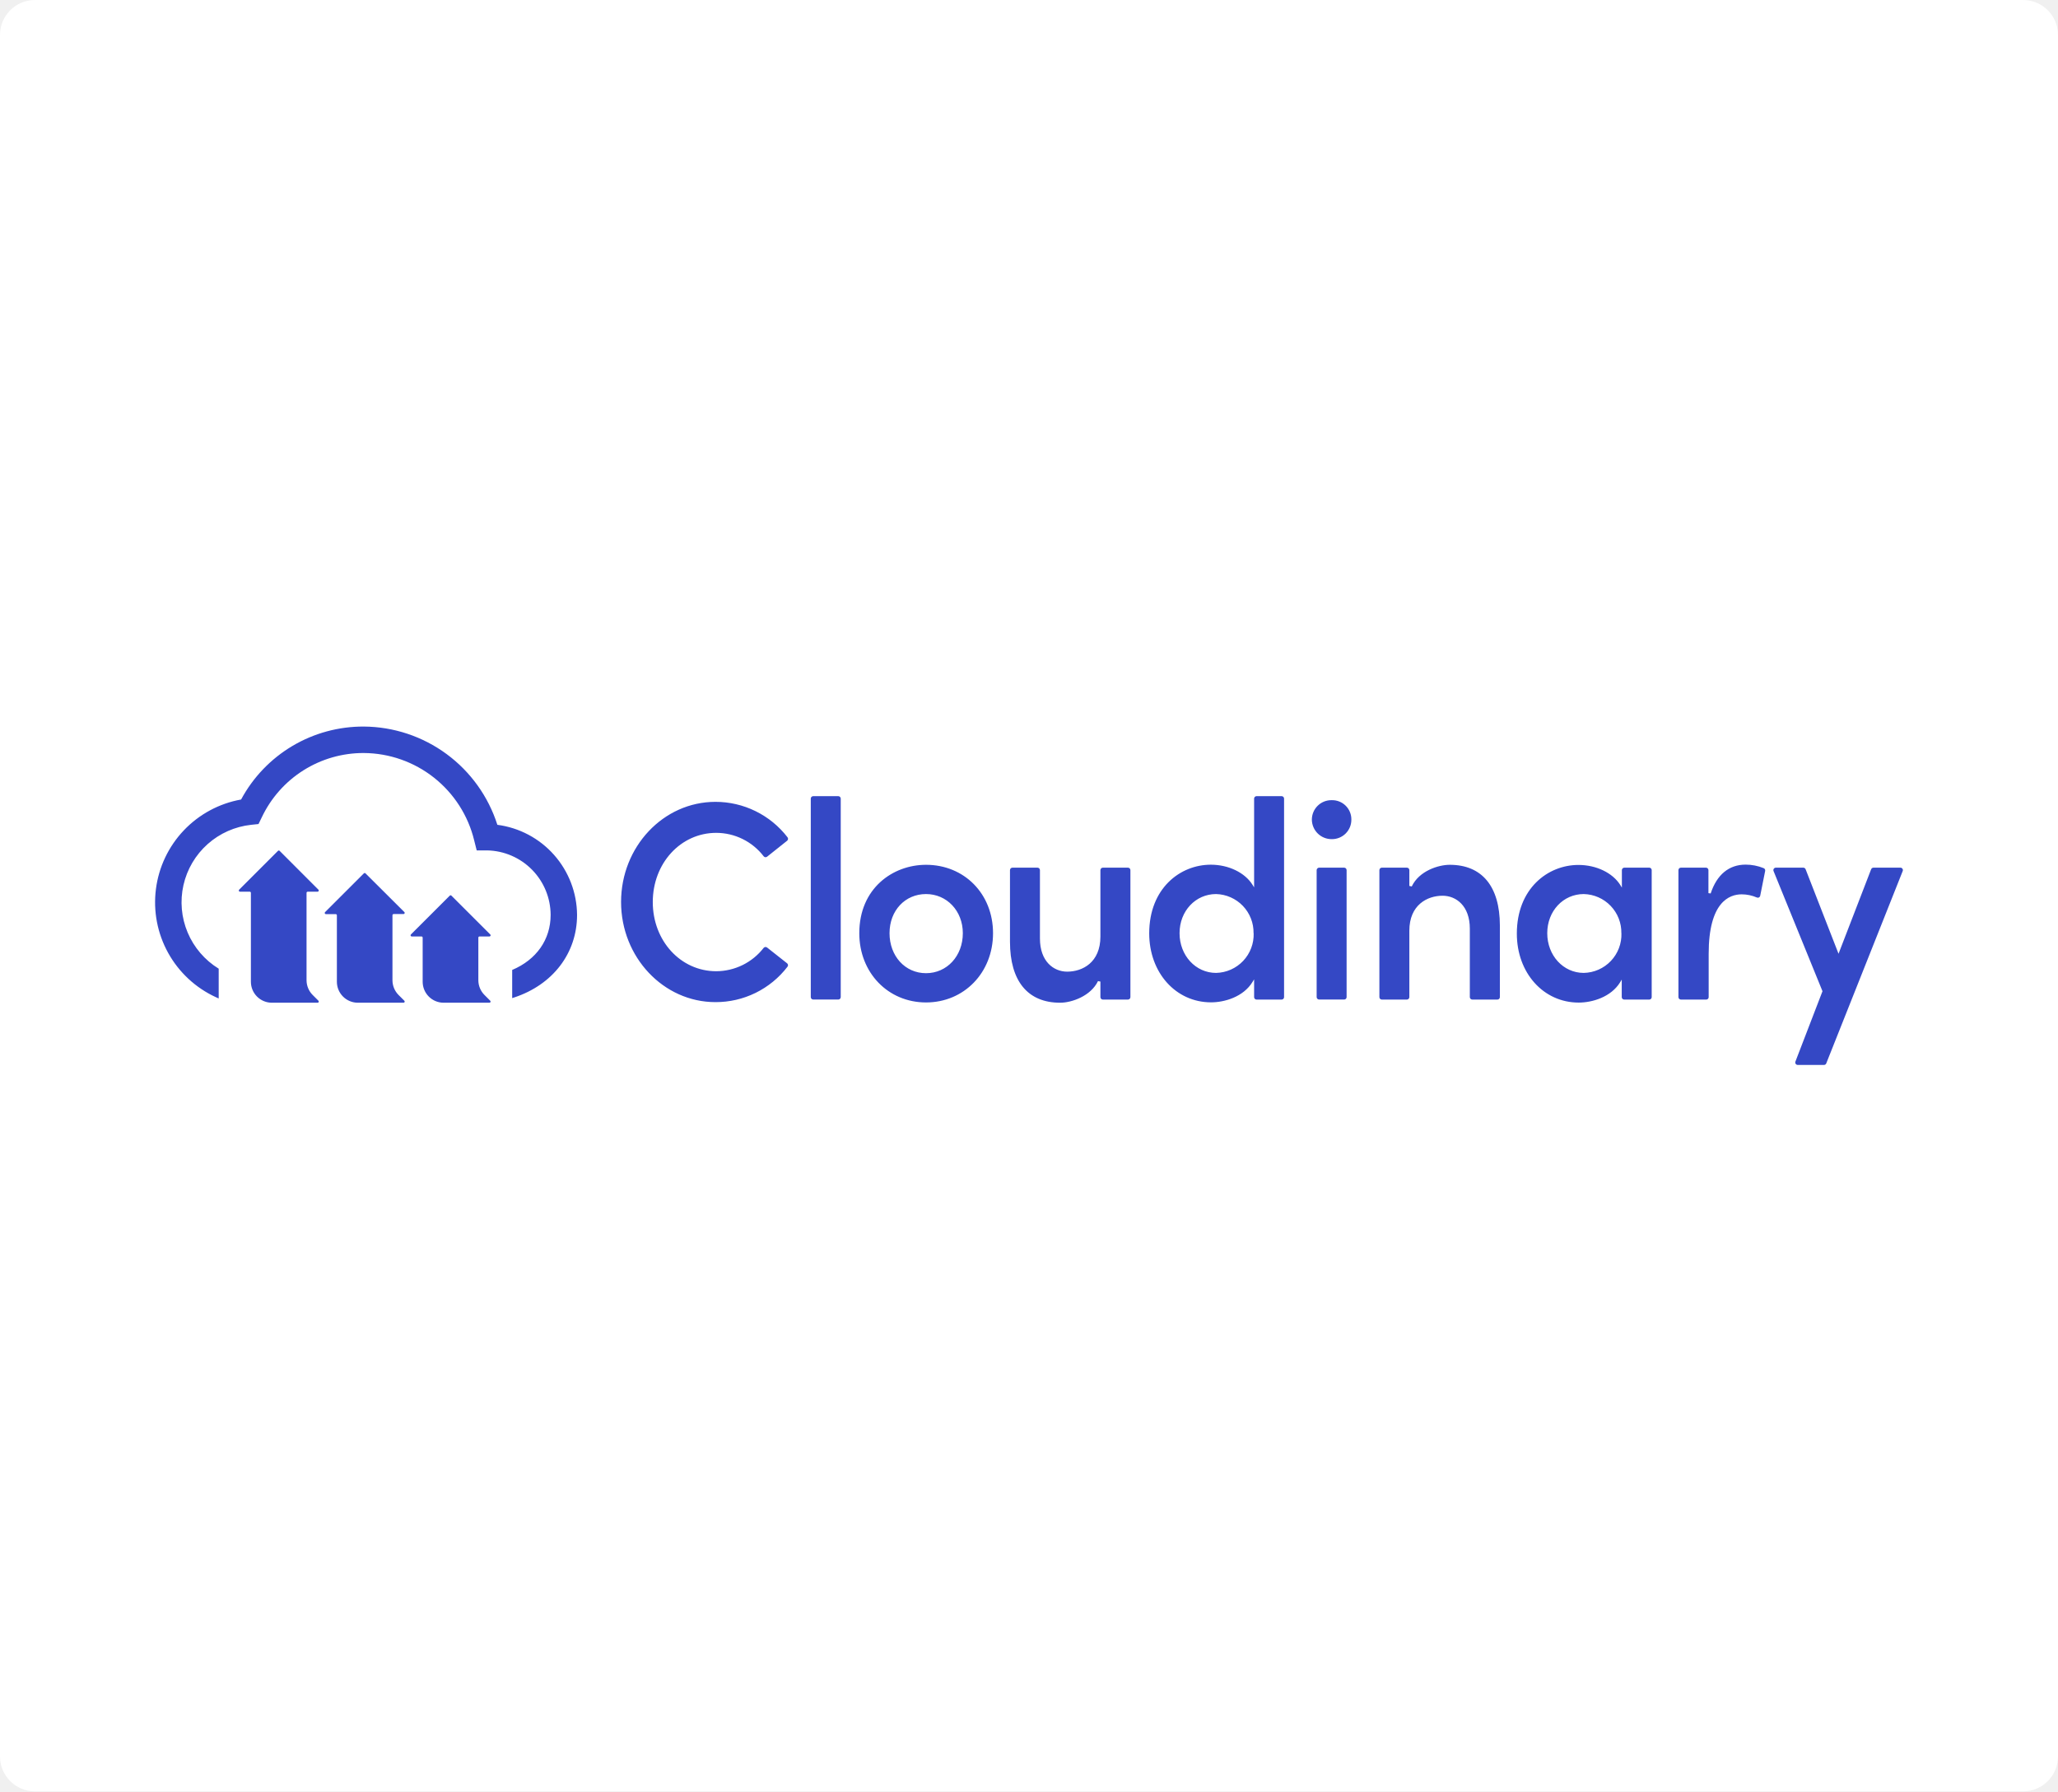
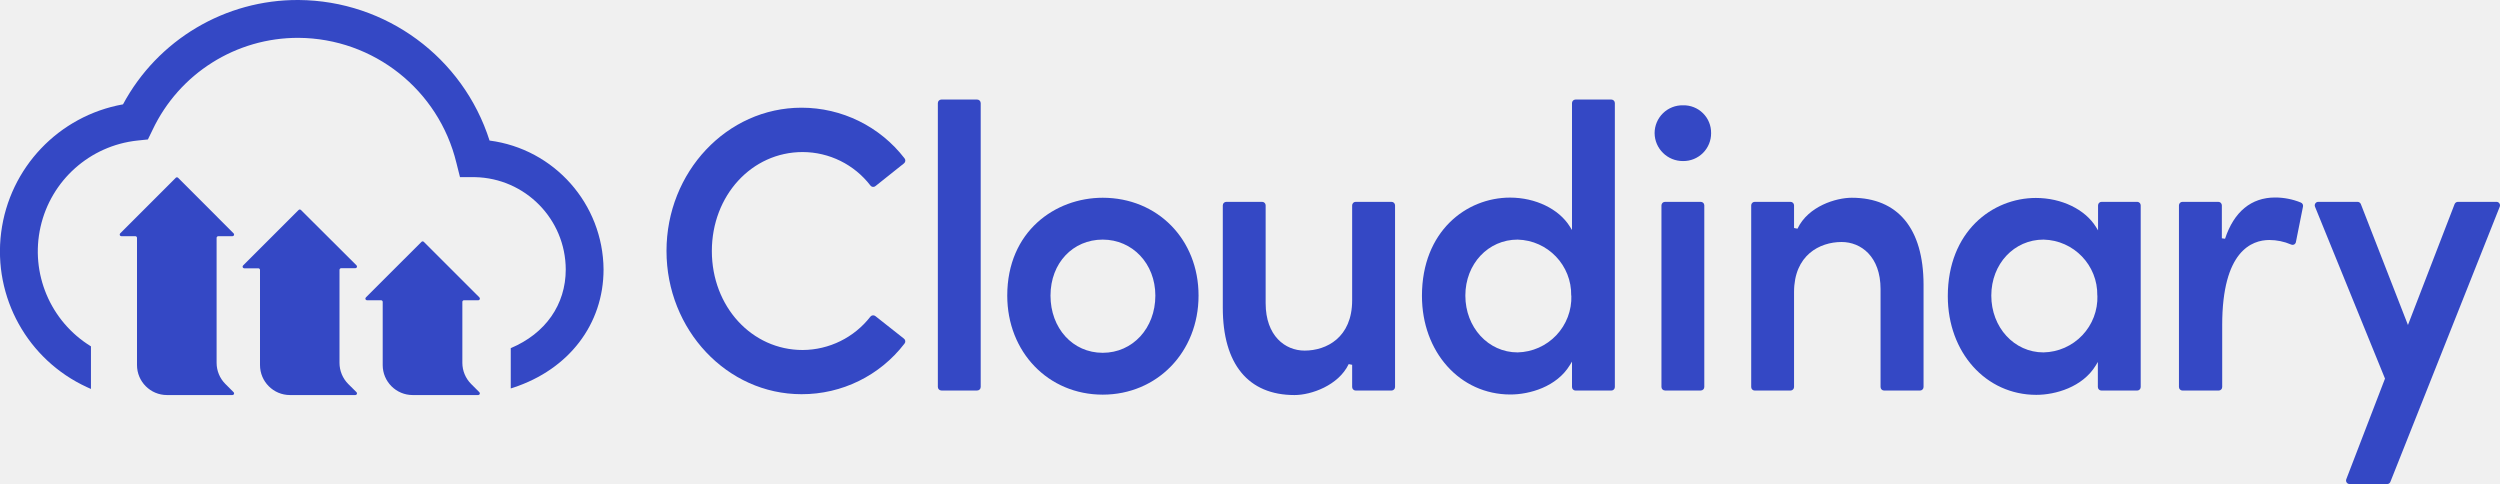
- <svg xmlns="http://www.w3.org/2000/svg" width="471" height="410" viewBox="0 0 471 410" fill="none">
-   <rect width="471" height="410" rx="8" fill="white" />
-   <g clip-path="url(#clip0_1404_16151)">
-     <path fill-rule="evenodd" clip-rule="evenodd" d="M113.828 188.78C111.758 182.29 107.69 176.62 102.204 172.581C96.718 168.542 90.096 166.341 83.284 166.292C77.525 166.259 71.865 167.796 66.914 170.737C61.962 173.679 57.906 177.914 55.18 182.988C50.171 183.886 45.579 186.359 42.072 190.047C38.566 193.735 36.328 198.446 35.685 203.494C35.041 208.543 36.025 213.664 38.495 218.114C40.964 222.564 44.788 226.11 49.412 228.236L50.012 228.508H50.052V221.708C46.88 219.761 44.397 216.87 42.95 213.441C41.504 210.011 41.167 206.215 41.986 202.585C42.806 198.954 44.741 195.671 47.52 193.195C50.299 190.72 53.783 189.176 57.484 188.78L59.164 188.604L59.9 187.092C61.99 182.663 65.3 178.923 69.443 176.311C73.585 173.699 78.387 172.325 83.284 172.348C89.119 172.389 94.773 174.38 99.346 178.004C103.92 181.628 107.15 186.677 108.524 192.348L109.1 194.636H111.5C115.369 194.715 119.054 196.304 121.767 199.064C124.48 201.823 126.006 205.534 126.02 209.404C126.02 215.044 122.764 219.66 117.22 221.996V228.444L117.62 228.316C126.532 225.396 132.068 218.148 132.068 209.404C132.031 204.343 130.164 199.467 126.811 195.675C123.458 191.884 118.847 189.435 113.828 188.78ZM186.116 182.22H191.844C191.995 182.22 192.139 182.28 192.246 182.386C192.352 182.493 192.412 182.637 192.412 182.788V228.212C192.412 228.361 192.353 228.503 192.248 228.608C192.143 228.713 192.001 228.772 191.852 228.772H186.124C185.973 228.772 185.829 228.712 185.722 228.606C185.616 228.499 185.556 228.355 185.556 228.204V182.788C185.555 182.714 185.569 182.64 185.596 182.571C185.624 182.502 185.665 182.44 185.717 182.387C185.769 182.334 185.831 182.292 185.9 182.263C185.968 182.235 186.042 182.22 186.116 182.22ZM163.924 190.62C166.022 190.624 168.091 191.11 169.971 192.039C171.852 192.968 173.494 194.316 174.772 195.98C174.817 196.04 174.875 196.091 174.94 196.128C175.006 196.165 175.078 196.189 175.153 196.197C175.228 196.205 175.304 196.198 175.376 196.176C175.448 196.154 175.515 196.117 175.572 196.068L180.14 192.428C180.198 192.381 180.247 192.324 180.283 192.258C180.319 192.193 180.342 192.121 180.35 192.046C180.358 191.972 180.352 191.897 180.331 191.825C180.31 191.753 180.275 191.686 180.228 191.628C178.284 189.105 175.786 187.062 172.927 185.657C170.069 184.252 166.925 183.522 163.74 183.524C151.812 183.524 142.14 193.804 142.14 206.444C142.14 219.084 151.844 229.364 163.74 229.364C166.925 229.375 170.069 228.65 172.928 227.245C175.786 225.841 178.282 223.795 180.22 221.268C180.269 221.21 180.305 221.143 180.326 221.071C180.348 220.998 180.354 220.922 180.345 220.847C180.336 220.772 180.312 220.7 180.274 220.635C180.236 220.569 180.185 220.513 180.124 220.468L175.564 216.868C175.506 216.821 175.439 216.786 175.367 216.765C175.295 216.744 175.22 216.738 175.146 216.746C175.071 216.754 174.999 216.777 174.934 216.813C174.868 216.849 174.811 216.898 174.764 216.956C173.48 218.609 171.837 219.948 169.959 220.873C168.081 221.797 166.017 222.282 163.924 222.292C155.772 222.292 149.396 215.332 149.396 206.46C149.396 197.588 155.772 190.62 163.924 190.62ZM196.66 213.588C196.66 203.308 204.34 197.932 211.932 197.932C220.676 197.932 227.268 204.556 227.268 213.588C227.268 222.62 220.636 229.436 211.932 229.436C203.228 229.436 196.66 222.62 196.66 213.588ZM211.932 222.74C216.732 222.74 220.356 218.804 220.356 213.588C220.356 208.476 216.692 204.628 211.932 204.628C207.172 204.628 203.58 208.372 203.58 213.588C203.58 218.804 207.132 222.74 211.932 222.74ZM258.14 198.588H252.412C252.338 198.587 252.264 198.601 252.195 198.628C252.126 198.656 252.064 198.697 252.011 198.749C251.958 198.801 251.916 198.863 251.887 198.932C251.859 199 251.844 199.074 251.844 199.148V214.348C251.844 220.284 247.748 222.388 244.236 222.388C241.132 222.388 238.004 220.044 238.004 214.804V199.148C238.004 199.074 237.989 199 237.961 198.932C237.932 198.863 237.89 198.801 237.837 198.749C237.784 198.697 237.722 198.656 237.653 198.628C237.584 198.601 237.51 198.587 237.436 198.588H231.708C231.56 198.588 231.417 198.647 231.312 198.752C231.207 198.857 231.148 199 231.148 199.148V215.548C231.148 224.548 235.22 229.5 242.62 229.5C245.308 229.5 249.66 227.956 251.292 224.548L251.844 224.66V228.212C251.844 228.363 251.904 228.507 252.01 228.614C252.117 228.72 252.261 228.78 252.412 228.78H258.14C258.291 228.78 258.435 228.72 258.542 228.614C258.648 228.507 258.708 228.363 258.708 228.212V199.148C258.708 199.074 258.693 199 258.665 198.932C258.636 198.863 258.594 198.801 258.541 198.749C258.488 198.697 258.426 198.656 258.357 198.628C258.288 198.601 258.214 198.587 258.14 198.588ZM287.58 182.22H293.316C293.39 182.22 293.464 182.235 293.532 182.263C293.601 182.292 293.663 182.334 293.715 182.387C293.767 182.44 293.808 182.502 293.836 182.571C293.863 182.64 293.877 182.714 293.876 182.788V228.212C293.877 228.286 293.863 228.36 293.836 228.429C293.808 228.498 293.767 228.56 293.715 228.613C293.663 228.666 293.601 228.708 293.532 228.737C293.464 228.765 293.39 228.78 293.316 228.78H287.58C287.506 228.78 287.432 228.765 287.364 228.737C287.295 228.708 287.233 228.666 287.181 228.613C287.129 228.56 287.088 228.498 287.06 228.429C287.033 228.36 287.019 228.286 287.02 228.212V224.148L286.668 224.724C284.564 228.18 280.236 229.412 277.164 229.412C269.1 229.412 263.012 222.628 263.012 213.628C263.012 203.308 270.1 197.908 277.108 197.908C281.172 197.908 284.924 199.724 286.668 202.532L287.02 203.092V182.788C287.019 182.714 287.033 182.64 287.06 182.571C287.088 182.502 287.129 182.44 287.181 182.387C287.233 182.334 287.295 182.292 287.364 182.263C287.432 182.235 287.506 182.22 287.58 182.22ZM286.349 216.998C286.762 215.91 286.954 214.751 286.916 213.588H286.892C286.935 211.265 286.058 209.019 284.451 207.34C282.844 205.662 280.639 204.687 278.316 204.628C273.628 204.628 269.956 208.5 269.956 213.588C269.956 218.676 273.628 222.676 278.316 222.676C279.479 222.65 280.626 222.394 281.69 221.922C282.753 221.45 283.713 220.772 284.513 219.927C285.312 219.082 285.937 218.086 286.349 216.998ZM301.9 198.588H307.628C307.777 198.588 307.919 198.647 308.024 198.752C308.129 198.857 308.188 198.999 308.188 199.148V228.212C308.188 228.361 308.129 228.503 308.024 228.608C307.919 228.713 307.777 228.772 307.628 228.772H301.9C301.749 228.772 301.605 228.712 301.498 228.606C301.392 228.499 301.332 228.355 301.332 228.204V199.148C301.334 198.999 301.395 198.856 301.501 198.752C301.608 198.647 301.751 198.588 301.9 198.588ZM303.053 183.451C303.605 183.233 304.195 183.127 304.788 183.14C305.379 183.126 305.966 183.231 306.515 183.45C307.063 183.668 307.562 183.996 307.982 184.412C308.401 184.828 308.731 185.325 308.954 185.872C309.176 186.419 309.286 187.005 309.276 187.596C309.28 188.185 309.167 188.77 308.943 189.315C308.718 189.86 308.388 190.355 307.97 190.771C307.552 191.186 307.055 191.515 306.509 191.736C305.962 191.957 305.377 192.067 304.788 192.06C303.593 192.071 302.442 191.607 301.589 190.77C300.735 189.933 300.249 188.791 300.236 187.596C300.236 187.003 300.354 186.415 300.584 185.868C300.814 185.321 301.151 184.826 301.575 184.411C301.999 183.996 302.502 183.669 303.053 183.451ZM331.78 197.932C329.268 197.932 324.804 199.284 323.1 202.884L322.548 202.772V199.148C322.548 199.074 322.533 199 322.505 198.932C322.476 198.863 322.434 198.801 322.381 198.749C322.328 198.697 322.266 198.656 322.197 198.628C322.128 198.601 322.054 198.587 321.98 198.588H316.252C316.104 198.588 315.961 198.647 315.856 198.752C315.751 198.857 315.692 199 315.692 199.148V228.212C315.691 228.286 315.705 228.36 315.732 228.429C315.76 228.498 315.801 228.56 315.853 228.613C315.905 228.666 315.967 228.708 316.036 228.737C316.104 228.765 316.178 228.78 316.252 228.78H321.98C322.131 228.78 322.275 228.72 322.382 228.614C322.488 228.507 322.548 228.363 322.548 228.212V213.012C322.548 207.124 326.644 205.012 330.156 205.012C333.26 205.012 336.388 207.34 336.388 212.532V228.212C336.388 228.363 336.448 228.507 336.554 228.614C336.661 228.72 336.805 228.78 336.956 228.78H342.7C342.851 228.78 342.995 228.72 343.102 228.614C343.208 228.507 343.268 228.363 343.268 228.212V211.82C343.252 202.868 339.172 197.932 331.78 197.932ZM371.756 198.588H377.484C377.627 198.596 377.761 198.659 377.859 198.763C377.958 198.867 378.012 199.005 378.012 199.148V228.212C378.013 228.286 377.999 228.36 377.972 228.429C377.944 228.498 377.903 228.56 377.851 228.613C377.799 228.666 377.737 228.708 377.668 228.737C377.6 228.765 377.526 228.78 377.452 228.78H371.724C371.573 228.78 371.429 228.72 371.322 228.614C371.216 228.507 371.156 228.363 371.156 228.212V224.204L370.812 224.78C368.7 228.236 364.372 229.468 361.308 229.468C353.236 229.468 347.148 222.684 347.148 213.684C347.148 203.364 354.244 197.964 361.244 197.964C365.34 197.964 369.092 199.78 370.844 202.588L371.188 203.148V199.148C371.188 199.074 371.203 199 371.231 198.932C371.26 198.863 371.302 198.801 371.355 198.749C371.408 198.697 371.47 198.656 371.539 198.628C371.608 198.601 371.682 198.587 371.756 198.588ZM370.515 217.004C370.929 215.914 371.122 214.753 371.084 213.588H371.068C371.111 211.259 370.229 209.009 368.615 207.329C367.002 205.65 364.788 204.678 362.46 204.628C357.772 204.628 354.108 208.5 354.108 213.588C354.108 218.676 357.772 222.676 362.46 222.676C363.625 222.653 364.775 222.399 365.841 221.929C366.908 221.458 367.87 220.781 368.672 219.935C369.474 219.09 370.101 218.093 370.515 217.004ZM403.62 198.692C402.314 198.163 400.918 197.891 399.508 197.892C395.7 197.892 392.932 200.172 391.508 204.492L390.996 204.42V199.148C390.996 199.074 390.981 199 390.953 198.932C390.924 198.863 390.882 198.801 390.829 198.749C390.776 198.697 390.714 198.656 390.645 198.628C390.576 198.601 390.502 198.587 390.428 198.588H384.7C384.626 198.587 384.552 198.601 384.483 198.628C384.414 198.656 384.352 198.697 384.299 198.749C384.246 198.801 384.204 198.863 384.175 198.932C384.147 199 384.132 199.074 384.132 199.148V228.212C384.132 228.363 384.192 228.507 384.298 228.614C384.405 228.72 384.549 228.78 384.7 228.78H390.492C390.566 228.78 390.64 228.765 390.708 228.737C390.777 228.708 390.839 228.666 390.891 228.613C390.943 228.56 390.984 228.498 391.012 228.429C391.039 228.36 391.053 228.286 391.052 228.212V218.292C391.052 206.452 395.78 204.692 398.604 204.692C399.796 204.695 400.974 204.94 402.068 205.412C402.144 205.448 402.228 205.466 402.312 205.466C402.396 205.466 402.48 205.448 402.556 205.412C402.63 205.373 402.693 205.319 402.743 205.252C402.793 205.186 402.828 205.109 402.844 205.028L403.98 199.34C404.008 199.207 403.986 199.068 403.92 198.949C403.854 198.83 403.748 198.739 403.62 198.692ZM435.2 198.651C435.283 198.695 435.353 198.758 435.404 198.836C435.459 198.915 435.492 199.006 435.5 199.102C435.508 199.197 435.492 199.293 435.452 199.38L417.964 243.38C417.925 243.486 417.854 243.577 417.761 243.642C417.668 243.706 417.557 243.741 417.444 243.74H411.444C411.349 243.742 411.254 243.719 411.17 243.675C411.085 243.63 411.013 243.565 410.96 243.485C410.908 243.405 410.876 243.313 410.868 243.218C410.861 243.123 410.877 243.027 410.916 242.94L417.1 226.868L405.9 199.364C405.865 199.278 405.852 199.185 405.862 199.093C405.871 199.001 405.904 198.913 405.956 198.836C406.007 198.759 406.076 198.696 406.157 198.653C406.238 198.61 406.328 198.587 406.42 198.588H412.708C412.822 198.589 412.933 198.624 413.027 198.688C413.121 198.752 413.193 198.843 413.236 198.948L420.772 218.292L428.236 198.948C428.279 198.843 428.352 198.752 428.446 198.688C428.54 198.624 428.65 198.589 428.764 198.588H434.932C435.025 198.586 435.117 198.608 435.2 198.651ZM72.884 229.052L71.556 227.724C70.662 226.827 70.159 225.614 70.156 224.348V204.348C70.158 204.277 70.188 204.21 70.239 204.161C70.289 204.112 70.357 204.084 70.428 204.084H72.7C72.751 204.083 72.802 204.067 72.844 204.038C72.886 204.009 72.919 203.968 72.939 203.92C72.959 203.873 72.964 203.821 72.954 203.77C72.944 203.719 72.92 203.673 72.884 203.636L63.996 194.74C63.971 194.715 63.942 194.695 63.91 194.682C63.878 194.668 63.843 194.661 63.808 194.661C63.773 194.661 63.738 194.668 63.706 194.682C63.674 194.695 63.645 194.715 63.62 194.74L54.724 203.636C54.688 203.673 54.663 203.721 54.654 203.772C54.644 203.823 54.65 203.876 54.671 203.924C54.691 203.972 54.725 204.013 54.769 204.041C54.813 204.07 54.864 204.085 54.916 204.084H57.156C57.226 204.084 57.293 204.112 57.343 204.161C57.392 204.211 57.42 204.278 57.42 204.348V224.7C57.42 225.973 57.926 227.194 58.826 228.094C59.726 228.994 60.947 229.5 62.22 229.5H72.7C72.751 229.499 72.802 229.483 72.844 229.454C72.886 229.425 72.919 229.384 72.939 229.336C72.959 229.289 72.964 229.237 72.954 229.186C72.944 229.135 72.92 229.089 72.884 229.052ZM91.212 227.724L92.548 229.052C92.584 229.089 92.609 229.137 92.618 229.188C92.628 229.239 92.622 229.292 92.601 229.34C92.581 229.388 92.547 229.429 92.503 229.457C92.459 229.486 92.408 229.501 92.356 229.5H81.9C80.627 229.5 79.406 228.994 78.506 228.094C77.606 227.194 77.1 225.973 77.1 224.7V209.492C77.1 209.421 77.073 209.353 77.023 209.302C76.974 209.252 76.907 209.222 76.836 209.22H74.572C74.521 209.219 74.471 209.203 74.428 209.174C74.386 209.145 74.353 209.104 74.333 209.056C74.314 209.009 74.308 208.957 74.318 208.906C74.328 208.855 74.352 208.809 74.388 208.772L83.276 199.892C83.301 199.867 83.33 199.847 83.362 199.834C83.394 199.82 83.429 199.813 83.464 199.813C83.499 199.813 83.534 199.82 83.566 199.834C83.598 199.847 83.627 199.867 83.652 199.892L92.548 208.756C92.584 208.793 92.609 208.841 92.618 208.892C92.628 208.943 92.622 208.996 92.601 209.044C92.581 209.092 92.547 209.133 92.503 209.161C92.459 209.19 92.408 209.205 92.356 209.204H90.084C90.013 209.206 89.946 209.236 89.897 209.286C89.847 209.337 89.82 209.405 89.82 209.476V224.348C89.821 225.613 90.321 226.826 91.212 227.724ZM112.204 229.052L110.876 227.724C109.982 226.827 109.479 225.614 109.476 224.348V214.596C109.476 214.526 109.504 214.459 109.553 214.409C109.603 214.36 109.67 214.332 109.74 214.332H112.02C112.073 214.333 112.125 214.317 112.169 214.288C112.214 214.258 112.248 214.216 112.268 214.167C112.288 214.118 112.292 214.063 112.281 214.012C112.269 213.96 112.243 213.912 112.204 213.876L103.308 204.988C103.284 204.963 103.256 204.944 103.224 204.93C103.192 204.917 103.158 204.91 103.124 204.91C103.09 204.91 103.056 204.917 103.024 204.93C102.993 204.944 102.964 204.963 102.94 204.988L94.044 213.876C94.005 213.912 93.979 213.96 93.967 214.012C93.956 214.063 93.96 214.118 93.98 214.167C94 214.216 94.034 214.258 94.079 214.288C94.123 214.317 94.175 214.333 94.228 214.332H96.468C96.538 214.332 96.605 214.36 96.655 214.409C96.704 214.459 96.732 214.526 96.732 214.596V224.7C96.732 225.973 97.238 227.194 98.138 228.094C99.038 228.994 100.259 229.5 101.532 229.5H112.02C112.071 229.499 112.122 229.483 112.164 229.454C112.206 229.425 112.239 229.384 112.259 229.336C112.279 229.289 112.284 229.237 112.274 229.186C112.264 229.135 112.24 229.089 112.204 229.052Z" fill="#3448C5" />
+ <svg xmlns="http://www.w3.org/2000/svg" viewBox="0 0 500 96.77">
+   <defs>
+     <style>.cls-1{fill:#3448c5;}</style>
+   </defs>
+   <g id="Layer_2" data-name="Layer 2">
+     <g id="Layer_1-2" data-name="Layer 1">
+       <path class="cls-1" d="M160.53,30.41a17.14,17.14,0,0,1,13.56,6.7.69.69,0,0,0,1,.11l5.71-4.55a.71.71,0,0,0,.11-1,26,26,0,0,0-20.61-10.13c-14.91,0-27,12.85-27,28.65s12.13,28.65,27,28.65A25.85,25.85,0,0,0,180.9,68.72a.69.69,0,0,0-.12-1l-5.7-4.5a.71.71,0,0,0-1,.11A17.26,17.26,0,0,1,160.53,70c-10.19,0-18.16-8.7-18.16-19.79S150.34,30.41,160.53,30.41Z" />
+       <path class="cls-1" d="M188.27,19.91h7.16a.71.71,0,0,1,.71.71V77.4a.7.7,0,0,1-.7.7h-7.16a.71.71,0,0,1-.71-.71V20.62A.7.7,0,0,1,188.27,19.91Z" />
+       <path class="cls-1" d="M220.54,39.55c-9.49,0-19.09,6.72-19.09,19.57,0,11.29,8.21,19.81,19.09,19.81s19.17-8.52,19.17-19.81S231.47,39.55,220.54,39.55Zm10.53,19.57c0,6.52-4.53,11.44-10.53,11.44S210.1,65.64,210.1,59.12s4.49-11.2,10.44-11.2S231.07,52.73,231.07,59.12Z" />
+       <path class="cls-1" d="M278.3,40.37h-7.16a.7.7,0,0,0-.71.7v19c0,7.42-5.12,10.05-9.51,10.05-3.88,0-7.79-2.93-7.79-9.48V41.07a.7.7,0,0,0-.71-.7h-7.16a.7.7,0,0,0-.7.7v20.5c0,11.25,5.09,17.44,14.34,17.44,3.36,0,8.8-1.93,10.84-6.19l.69.14V77.4a.71.71,0,0,0,.71.71h7.16a.71.71,0,0,0,.71-.71V41.07A.7.7,0,0,0,278.3,40.37Z" />
+       <path class="cls-1" d="M322.27,19.91H315.1a.7.7,0,0,0-.7.71V46l-.44-.7c-2.18-3.51-6.87-5.78-11.95-5.78-8.76,0-17.62,6.75-17.62,19.65,0,11.25,7.61,19.73,17.69,19.73,3.84,0,9.25-1.54,11.88-5.86l.44-.72V77.4a.7.7,0,0,0,.7.71h7.17a.7.7,0,0,0,.7-.71V20.62A.7.7,0,0,0,322.27,19.91Zm-8,39.21a11,11,0,0,1-10.75,11.36c-5.86,0-10.45-5-10.45-11.36s4.59-11.2,10.45-11.2A11,11,0,0,1,314.24,59.12Z" />
+       <path class="cls-1" d="M333,40.37h7.16a.7.7,0,0,1,.7.7V77.4a.7.7,0,0,1-.7.7H333a.71.71,0,0,1-.71-.71V41.07A.71.71,0,0,1,333,40.37Z" />
+       <path class="cls-1" d="M336.61,21.06a5.57,5.57,0,0,0-5.69,5.57,5.64,5.64,0,0,0,5.69,5.58,5.54,5.54,0,0,0,5.61-5.58A5.48,5.48,0,0,0,336.61,21.06Z" />
+       <path class="cls-1" d="M370.35,39.55c-3.14,0-8.72,1.69-10.85,6.19l-.69-.14V41.07a.7.7,0,0,0-.71-.7h-7.16a.7.7,0,0,0-.7.7V77.4a.7.7,0,0,0,.7.71h7.16a.71.71,0,0,0,.71-.71v-19c0-7.36,5.12-10,9.51-10,3.88,0,7.79,2.91,7.79,9.4V77.4a.71.71,0,0,0,.71.71H384a.71.71,0,0,0,.71-.71V56.91C384.69,45.72,379.59,39.55,370.35,39.55Z" />
+       <path class="cls-1" d="M427.48,40.37h-7.16a.7.7,0,0,0-.71.7v5l-.43-.7c-2.19-3.51-6.88-5.78-12-5.78-8.75,0-17.62,6.75-17.62,19.65,0,11.25,7.61,19.73,17.7,19.73,3.83,0,9.24-1.54,11.88-5.86l.43-.72V77.4a.71.71,0,0,0,.71.71h7.16a.7.7,0,0,0,.7-.71V41.07A.7.7,0,0,0,427.48,40.37Zm-8,18.75A11,11,0,0,1,408.7,70.48c-5.86,0-10.44-5-10.44-11.36s4.58-11.2,10.44-11.2A11,11,0,0,1,419.46,59.12Z" />
+       <path class="cls-1" d="M460.15,40.5a13.66,13.66,0,0,0-5.14-1c-4.76,0-8.22,2.85-10,8.25l-.64-.09V41.07a.7.7,0,0,0-.71-.7h-7.16a.7.7,0,0,0-.71.7V77.4a.71.71,0,0,0,.71.71h7.24a.7.7,0,0,0,.7-.71V65c0-14.8,5.91-17,9.44-17a11,11,0,0,1,4.33.9.72.72,0,0,0,.61,0,.7.7,0,0,0,.36-.48l1.42-7.11A.71.71,0,0,0,460.15,40.5Z" />
+       <path class="cls-1" d="M499.88,40.68a.69.69,0,0,0-.59-.31h-7.71a.72.72,0,0,0-.66.45L481.59,65l-9.42-24.18a.72.72,0,0,0-.66-.45h-7.86a.69.69,0,0,0-.58.31.7.7,0,0,0-.07.66l14,34.38-7.73,20.09a.71.71,0,0,0,.66,1h7.5a.69.69,0,0,0,.65-.45l21.86-55A.69.69,0,0,0,499.88,40.68Z" />
+       <path class="cls-1" d="M97.91,28.11A40.38,40.38,0,0,0,59.73,0,39.62,39.62,0,0,0,24.6,20.87a29.88,29.88,0,0,0-7.21,56.56l.75.34h.05v-8.5a22.29,22.29,0,0,1,9.29-41.16l2.1-.22L30.5,26A32.15,32.15,0,0,1,59.73,7.57a32.7,32.7,0,0,1,31.55,25L92,35.43l3,0a18.53,18.53,0,0,1,18.15,18.46c0,7.05-4.07,12.82-11,15.74v8.06l.5-.16c11.14-3.65,18.06-12.71,18.06-23.64A26.19,26.19,0,0,0,97.91,28.11Z" />
+       <path class="cls-1" d="M45.07,76.79l1.66,1.66a.33.33,0,0,1-.23.56H33.4a6,6,0,0,1-6-6V47.57a.33.33,0,0,0-.33-.33H24.27a.33.33,0,0,1-.24-.56L35.15,35.56a.33.33,0,0,1,.47,0L46.73,46.68a.33.33,0,0,1-.23.56H43.66a.34.34,0,0,0-.34.33v25A6,6,0,0,0,45.07,76.79Z" />
+       <path class="cls-1" d="M69.64,76.79l1.67,1.66a.33.33,0,0,1-.24.56H58a6,6,0,0,1-6-6V54a.34.34,0,0,0-.33-.34H48.84a.33.33,0,0,1-.23-.56L59.72,42a.33.33,0,0,1,.47,0L71.31,53.08a.33.33,0,0,1-.24.56H68.23a.34.34,0,0,0-.33.34V72.57A6,6,0,0,0,69.64,76.79Z" />
+       <path class="cls-1" d="M94.22,76.79l1.66,1.66a.33.33,0,0,1-.23.56H82.54a6,6,0,0,1-6-6V60.38a.33.33,0,0,0-.33-.33H73.41a.33.33,0,0,1-.23-.57L84.3,48.37a.32.32,0,0,1,.46,0L95.88,59.48a.33.33,0,0,1-.23.57H92.8a.33.33,0,0,0-.33.33V72.57A6,6,0,0,0,94.22,76.79Z" />
+     </g>
  </g>
-   <defs>
-     <clipPath id="clip0_1404_16151">
-       <rect width="400" height="77.416" fill="white" transform="translate(35.5 166.292)" />
-     </clipPath>
-   </defs>
</svg>
